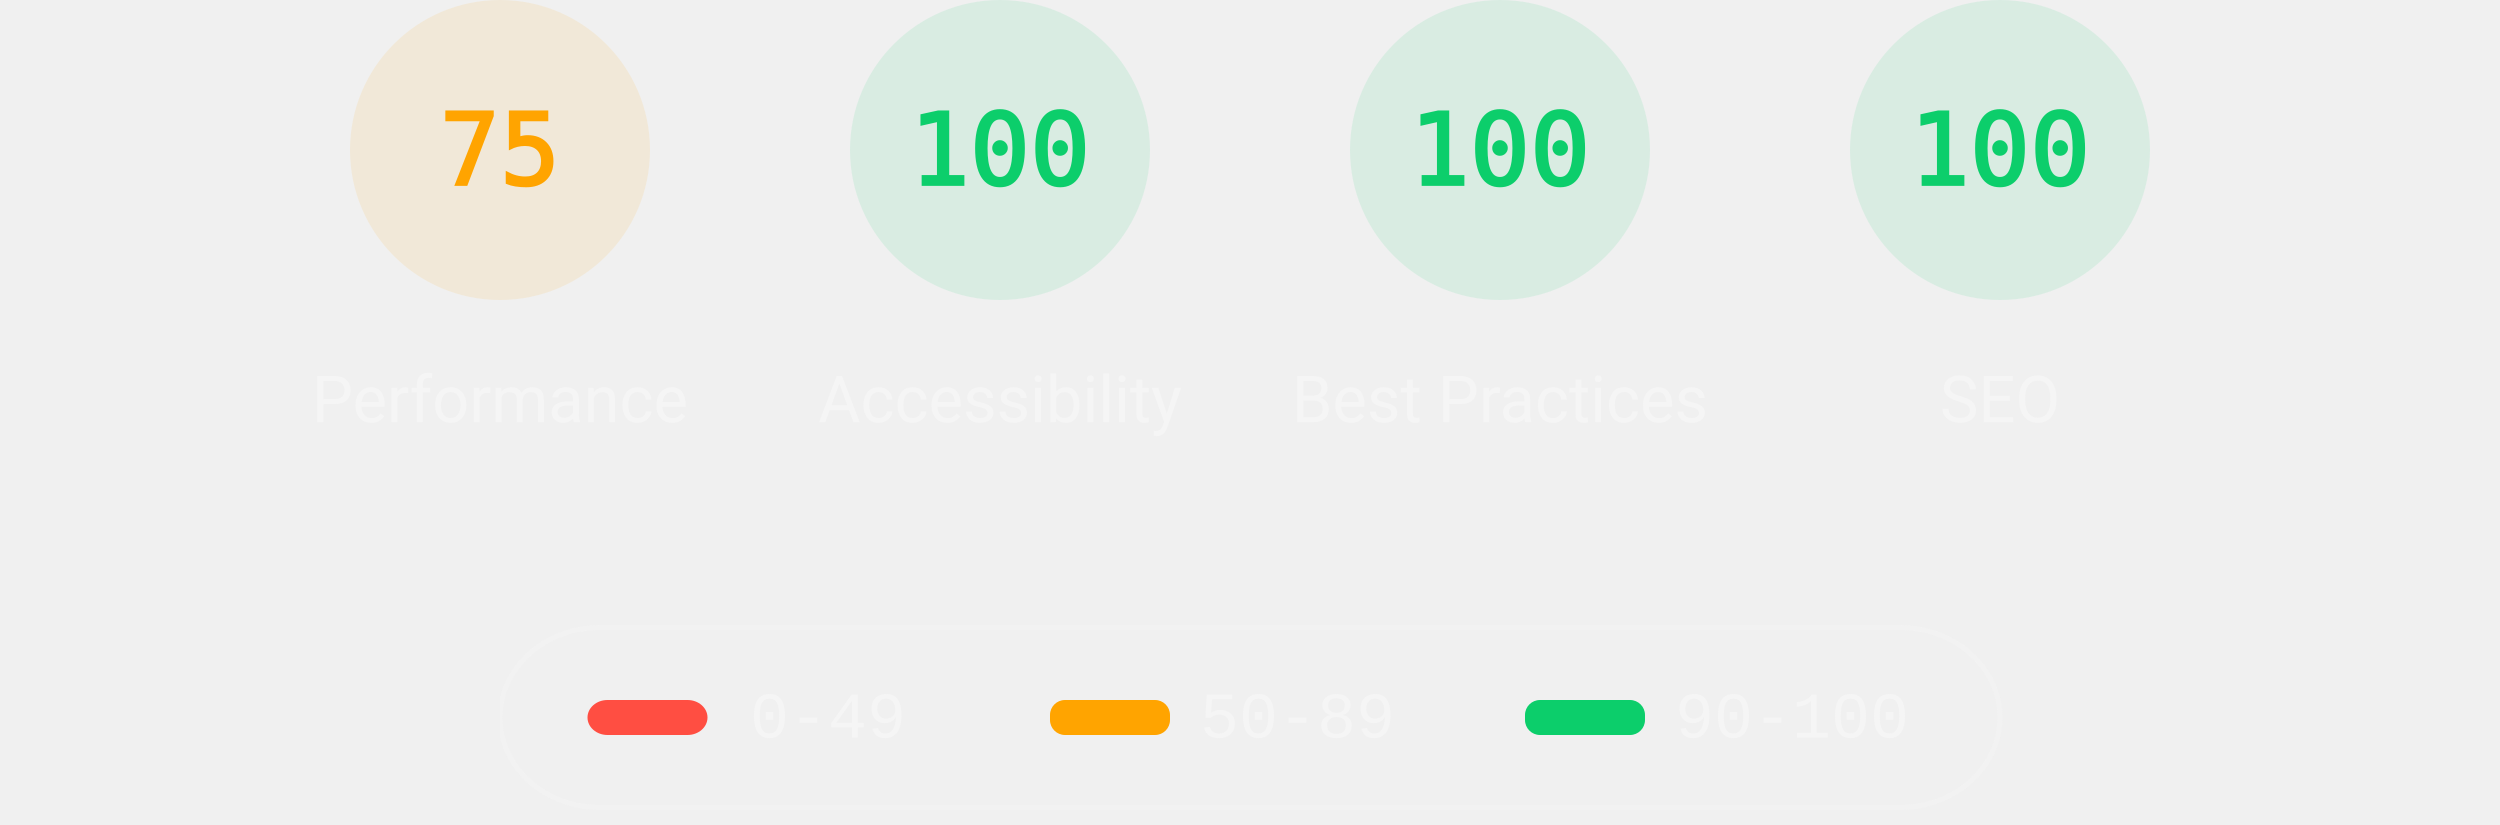
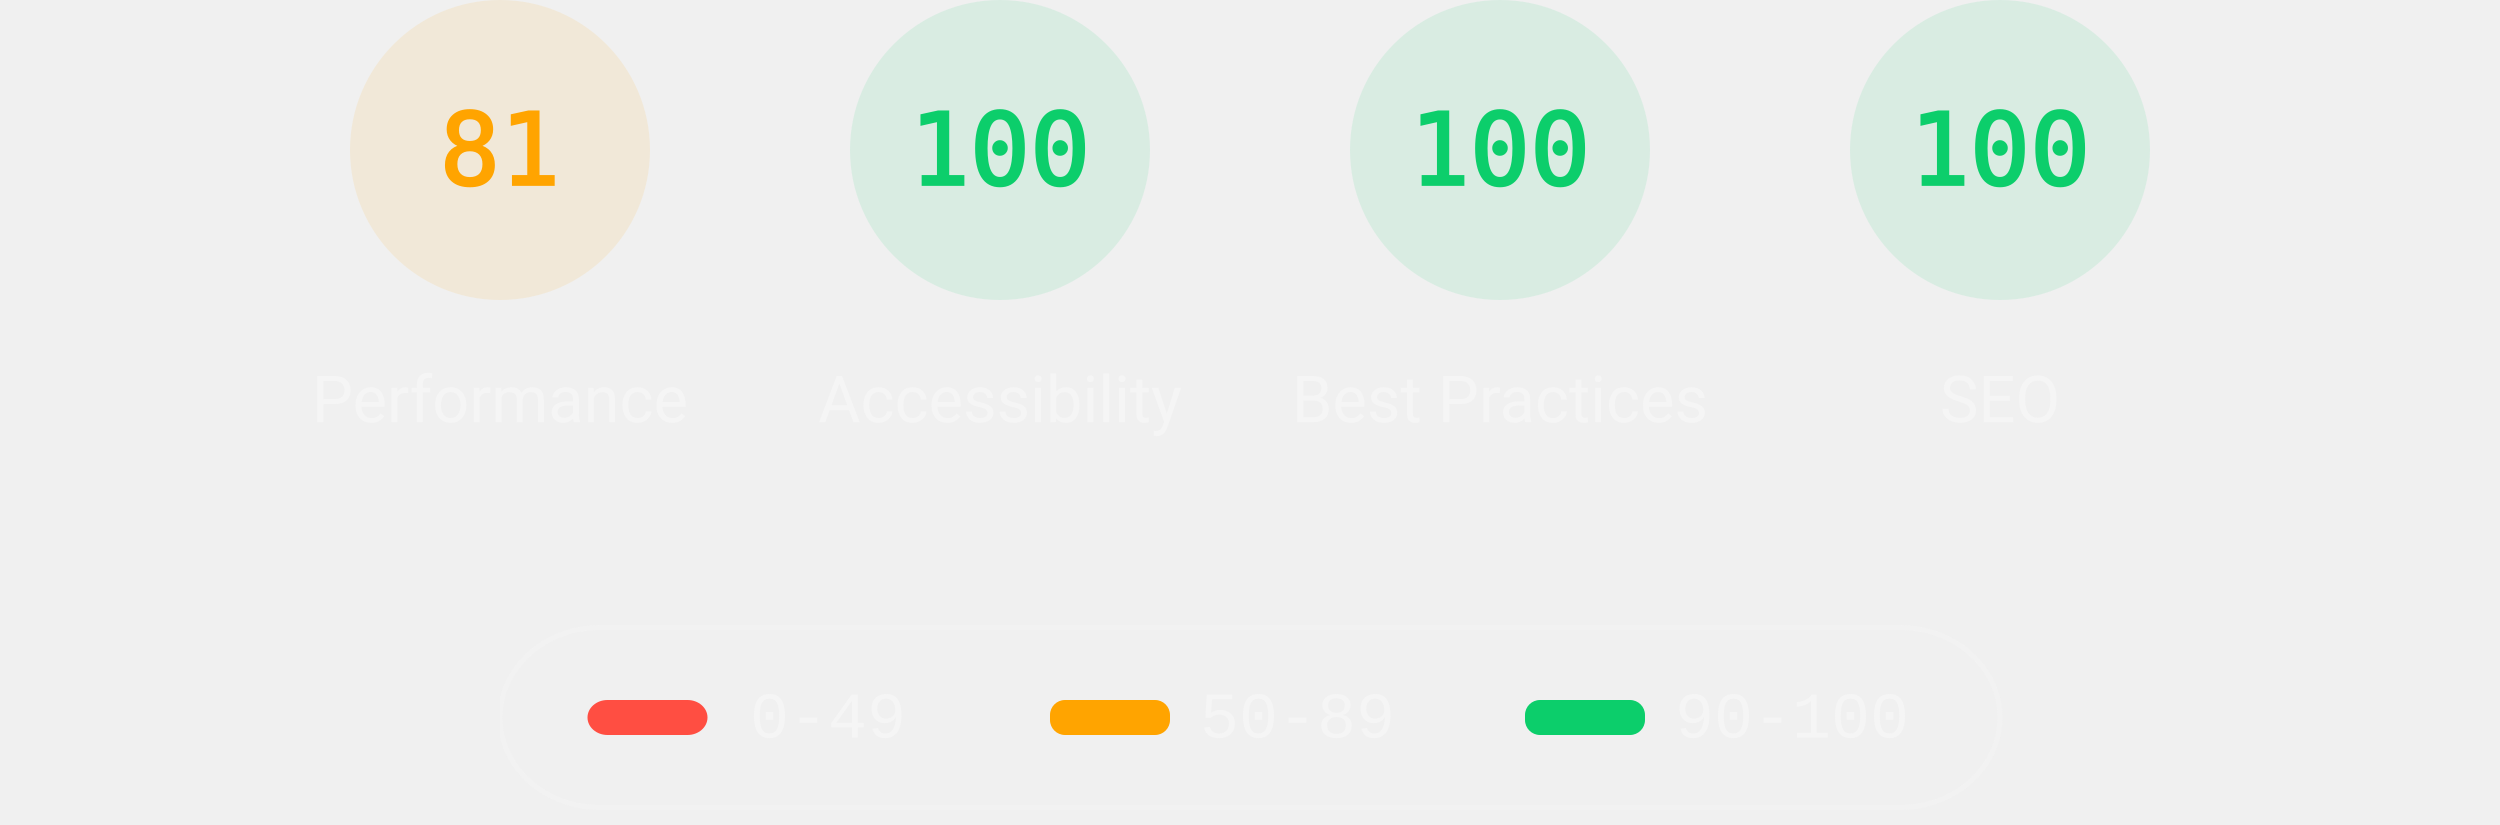
<svg xmlns="http://www.w3.org/2000/svg" class="theme--dark" fill="none" width="1000" height="330">
  <style>
			.gauge-base {
				opacity: 0.1
			}

			.gauge-arc {
				fill: none;
				animation-delay: 250ms;
				stroke-linecap: round;
				transform: rotate(-90deg);
				transform-origin: 100px 60px;
				animation: load-gauge 1s ease forwards
			}

			.guage-text {
				font-size: 40px;
				font-family: monospace;
				text-align: center
			}

			.guage-red {
				color: #ff4e42;
				fill: #ff4e42;
				stroke: #ff4e42
			}
			.guage-orange {
				color: #ffa400;
				fill: #ffa400;
				stroke: #ffa400
			}
			.guage-green {
				color: #0cce6b;
				fill: #0cce6b;
				stroke: #0cce6b
			}
			.theme--agnostic .guage-undefined {
				color: #5c5c5c;
				fill: #5c5c5c;
				stroke: #5c5c5c
			}
			.theme--light .guage-undefined {
				color: #1e1e1e;
				fill: #1e1e1e;
				stroke: #1e1e1e
			}
			.theme--dark .guage-undefined {
				color: #f5f5f5;
				fill: #f5f5f5;
				stroke: #f5f5f5
			}

			.guage-title {
				stroke: none;
				font-size: 26px;
				line-height: 26px;
				font-family: Roboto, Halvetica, Arial, sans-serif
			}
			.metric.guage-title {
				font-family: 'Courier New', Courier, monospace
			}
			.theme--agnostic .guage-title {
				color: #737373;
				fill: #737373
			}
			.theme--light .guage-title {
				color: #212121;
				fill: #212121
			}
			.theme--dark .guage-title {
				color: #f5f5f5;
				fill: #f5f5f5
			}

			@keyframes load-gauge {
				from {
					stroke-dasharray: 0 352.858
				}
			}
			.lh-gauge--pwa__disc {
				fill: #e0e0e0
			}
			.lh-gauge--pwa__logo {
				position: relative;
				fill: #b0b0b0
			}
			.lh-gauge--pwa__invisible {
				display: none
			}
			.lh-gauge--pwa__visible {
				display: inline
			}
			.guage-invisible {
				display: none
			}
			.lh-gauge--pwa__logo--primary-color {
				fill: #304ffe
			}
			.theme--agnostic .lh-gauge--pwa__logo--secondary-color {
				fill: #787878
			}
			.theme--light .lh-gauge--pwa__logo--secondary-color {
				fill: #3d3d3d
			}
			.theme--dark .lh-gauge--pwa__logo--secondary-color {
				fill: #d8b6b6
			}
			.theme--light #svg_2 {
				stroke: #00000022
			}
			.theme--agnostic #svg_2 {
				stroke: #616161
			}
			.theme--light #svg_2 {
				stroke: #00000022
			}
			.theme--dark #svg_2 {
				stroke: #f5f5f566
			}
		</style>
  <svg class="guage-div guage-perf guage-orange" viewBox="0 0 200 200" width="200" height="200" x="100" y="0">
    <circle class="gauge-base" r="56" cx="100" cy="60" stroke-width="8" />
-     <circle class="gauge-arc guage-arc-1" r="56" cx="100" cy="60" stroke-width="8" style="stroke-dasharray: 263.893, 351.858;" />
-     <text class="guage-text" x="100px" y="60px" alignment-baseline="central" dominant-baseline="central" text-anchor="middle">75</text>
+     <circle class="gauge-arc guage-arc-1" r="56" cx="100" cy="60" stroke-width="8" style="stroke-dasharray: 285.005, 351.858;" />
+     <text class="guage-text" x="100px" y="60px" alignment-baseline="central" dominant-baseline="central" text-anchor="middle">81</text>
    <text class="guage-title" x="100px" y="160px" alignment-baseline="central" dominant-baseline="central" text-anchor="middle">Performance</text>
  </svg>
  <svg class="guage-div guage-acc guage-green" viewBox="0 0 200 200" width="200" height="200" x="300" y="0">
    <circle class="gauge-base" r="56" cx="100" cy="60" stroke-width="8" />
    <circle class="gauge-arc guage-arc-2" r="56" cx="100" cy="60" stroke-width="8" style="stroke-dasharray: 351.858, 351.858;" />
    <text class="guage-text" x="100px" y="60px" alignment-baseline="central" dominant-baseline="central" text-anchor="middle">100</text>
    <text class="guage-title" x="100px" y="160px" alignment-baseline="central" dominant-baseline="central" text-anchor="middle">Accessibility</text>
  </svg>
  <svg class="guage-div guage-best guage-green" viewBox="0 0 200 200" width="200" height="200" x="500" y="0">
    <circle class="gauge-base" r="56" cx="100" cy="60" stroke-width="8" />
    <circle class="gauge-arc guage-arc-3" r="56" cx="100" cy="60" stroke-width="8" style="stroke-dasharray: 351.858, 351.858;" />
    <text class="guage-text" x="100px" y="60px" alignment-baseline="central" dominant-baseline="central" text-anchor="middle">100</text>
    <text class="guage-title" x="100px" y="160px" alignment-baseline="central" dominant-baseline="central" text-anchor="middle">Best Practices</text>
  </svg>
  <svg class="guage-div guage-seo guage-green" viewBox="0 0 200 200" width="200" height="200" x="700" y="0">
    <circle class="gauge-base" r="56" cx="100" cy="60" stroke-width="8" />
    <circle class="gauge-arc guage-arc-4" r="56" cx="100" cy="60" stroke-width="8" style="stroke-dasharray: 351.858, 351.858;" />
    <text class="guage-text" x="100px" y="60px" alignment-baseline="central" dominant-baseline="central" text-anchor="middle">100</text>
    <text class="guage-title" x="100px" y="160px" alignment-baseline="central" dominant-baseline="central" text-anchor="middle">SEO</text>
  </svg>
  <svg class="guage-div guage-pwa guage-invisible" viewBox="0 0 200 200" width="200" height="200" x="900" y="0">
    <svg viewBox="0 0 60 60" width="112" height="112" x="44" y="4">
      <defs>
        <linearGradient id="lh-gauge--pwa__check-circle__gradient-0" x1="50%" y1="0%" x2="50%" y2="100%">
          <stop stop-color="#00C852" offset="0%" />
          <stop stop-color="#009688" offset="100%" />
        </linearGradient>
        <linearGradient id="lh-gauge--pwa__installable__shadow-gradient-0" x1="76.056%" x2="24.111%" y1="82.995%" y2="24.735%">
          <stop stop-color="#A5D6A7" offset="0%" />
          <stop stop-color="#80CBC4" offset="100%" />
        </linearGradient>
        <linearGradient id="lh-gauge--pwa__fast-reliable__shadow-gradient-0" x1="76.056%" y1="82.995%" x2="25.678%" y2="26.493%">
          <stop stop-color="#64B5F6" offset="0%" />
          <stop stop-color="#2979FF" offset="100%" />
        </linearGradient>
        <g id="lh-gauge--pwa__fast-reliable-badge-0">
          <circle fill="#FFFFFF" cx="10" cy="10" r="10" />
          <path fill="#304FFE" d="M10 3.58l5.25 2.34v3.5c0 3.23-2.24 6.26-5.25 7-3.01-.74-5.25-3.77-5.25-7v-3.5L10 3.58zm-.47 10.74l2.76-4.83.03-.07c.04-.08 0-.24-.22-.24h-1.64l.47-3.26h-.47l-2.7 4.77c-.02.01.05-.1-.04.05-.09.16-.1.31.18.31h1.63l-.47 3.27h.47z" />
        </g>
        <g id="lh-gauge--pwa__installable-badge-0">
          <circle fill="#FFFFFF" cx="10" cy="10" r="10" />
          <path fill="#009688" d="M10 4.167A5.835 5.835 0 0 0 4.167 10 5.835 5.835 0 0 0 10 15.833 5.835 5.835 0 0 0 15.833 10 5.835 5.835 0 0 0 10 4.167zm2.917 6.416h-2.334v2.334H9.417v-2.334H7.083V9.417h2.334V7.083h1.166v2.334h2.334v1.166z" />
        </g>
      </defs>
      <g stroke="none" fill-rule="nonzero">
        <circle class="lh-gauge--pwa__disc" cx="30" cy="30" r="30" />
        <g class="lh-gauge--pwa__logo">
          <path d="M35.66 19.39l.7-1.75h2L37.4 15 38.6 12l3.4 9h-2.51l-.58-1.61z" />
          <path d="M33.52 21l3.65-9h-2.42l-2.5 5.82L30.5 12h-1.86l-1.9 5.82-1.35-2.65-1.21 3.72L25.4 21h2.38l1.72-5.2 1.64 5.2z" />
          <path fill-rule="nonzero" d="M20.3 17.91h1.48c.45 0 .85-.05 1.2-.15l.39-1.18 1.07-3.3a2.64 2.64 0 0 0-.28-.37c-.55-.6-1.36-.91-2.42-.91H18v9h2.3V17.9zm1.96-3.84c.22.22.33.5.33.87 0 .36-.1.65-.29.87-.2.23-.59.35-1.15.35h-.86v-2.41h.87c.52 0 .89.1 1.1.32z" />
        </g>
        <rect class="lh-gauge--pwa__component lh-gauge--pwa__na-line lh-gauge--pwa__invisible" fill="#FFFFFF" x="20" y="32" width="20" height="4" rx="2" />
        <g class="lh-gauge--pwa__component lh-gauge--pwa__fast-reliable-badge lh-gauge--pwa__invisible" transform="translate(20, 29)">
          <path fill="url(#lh-gauge--pwa__fast-reliable__shadow-gradient-0)" d="M33.63 19.49A30 30 0 0 1 16.2 30.36L3 17.14 17.14 3l16.49 16.49z" />
          <use href="#lh-gauge--pwa__fast-reliable-badge-0" />
        </g>
        <g class="lh-gauge--pwa__component lh-gauge--pwa__installable-badge lh-gauge--pwa__invisible" transform="translate(20, 29)">
          <path fill="url(#lh-gauge--pwa__installable__shadow-gradient-0)" d="M33.629 19.487c-4.272 5.453-10.391 9.39-17.415 10.869L3 17.142 17.142 3 33.63 19.487z" />
          <use href="#lh-gauge--pwa__installable-badge-0" />
        </g>
        <g class="lh-gauge--pwa__component lh-gauge--pwa__fast-reliable-installable-badges lh-gauge--pwa__invisible">
          <g transform="translate(8, 29)">
            <path fill="url(#lh-gauge--pwa__fast-reliable__shadow-gradient-0)" d="M16.321 30.463L3 17.143 17.142 3l22.365 22.365A29.864 29.864 0 0 1 22 31c-1.942 0-3.84-.184-5.679-.537z" />
            <use href="#lh-gauge--pwa__fast-reliable-badge-0" />
          </g>
          <g transform="translate(32, 29)">
            <path fill="url(#lh-gauge--pwa__installable__shadow-gradient-0)" d="M25.982 11.84a30.107 30.107 0 0 1-13.08 15.203L3 17.143 17.142 3l8.84 8.84z" />
            <use href="#lh-gauge--pwa__installable-badge-0" />
          </g>
        </g>
        <g class="lh-gauge--pwa__component lh-gauge--pwa__check-circle lh-gauge--pwa__invisible" transform="translate(18, 28)">
          <circle fill="#FFFFFF" cx="12" cy="12" r="12" />
          <path fill="url(#lh-gauge--pwa__check-circle__gradient-0)" d="M12 2a10 10 0 1 0 0 20 10 10 0 0 0 0-20zm-2 15l-5-5 1.41-1.41L10 14.17l7.59-7.59L19 8l-9 9z" />
        </g>
      </g>
    </svg>
    <text class="guage-title" y="160px" alignment-baseline="central" dominant-baseline="central" text-anchor="middle">
      <tspan x="100px" dy="-6px">Progressive</tspan>
      <tspan x="100px" dy="30px">Web App</tspan>
    </text>
  </svg>
  <svg width="604" height="76" x="200" y="250">
    <g>
      <rect fill="none" id="canvas_background" height="80" width="604" y="-1" x="-1" />
      <g display="none" overflow="visible" y="0" x="0" height="100%" width="100%" id="canvasGrid">
        <rect fill="url(#gridpattern)" stroke-width="0" y="0" x="0" height="100%" width="100%" />
      </g>
    </g>
    <g>
      <rect fill-opacity="0" stroke-width="2" rx="40" id="svg_2" height="72" width="600" y="1" x="0" fill="#000000" />
      <rect stroke="#000" rx="8" id="svg_3" height="14" width="48" y="30" x="35" stroke-opacity="null" stroke-width="0" fill="#ff4e42" />
      <rect stroke="#000" rx="6" id="svg_4" height="14" width="48" y="30" x="220" stroke-opacity="null" stroke-width="0" fill="#ffa400" />
      <rect stroke="#000" rx="6" id="svg_5" height="14" width="48" y="30" x="410" stroke-opacity="null" stroke-width="0" fill="#0cce6b" />
      <text class="metric guage-title" xml:space="preserve" text-anchor="start" font-size="26" id="svg_6" y="45" x="100" stroke-opacity="null" stroke-width="0" stroke="#000">0-49</text>
      <text class="metric guage-title" xml:space="preserve" text-anchor="start" font-size="26" id="svg_7" y="45" x="280" stroke-opacity="null" stroke-width="0" stroke="#000">50-89</text>
      <text class="metric guage-title" xml:space="preserve" text-anchor="start" font-size="26" id="svg_8" y="45" x="470" stroke-opacity="null" stroke-width="0" stroke="#000">90-100</text>
    </g>
  </svg>
</svg>
